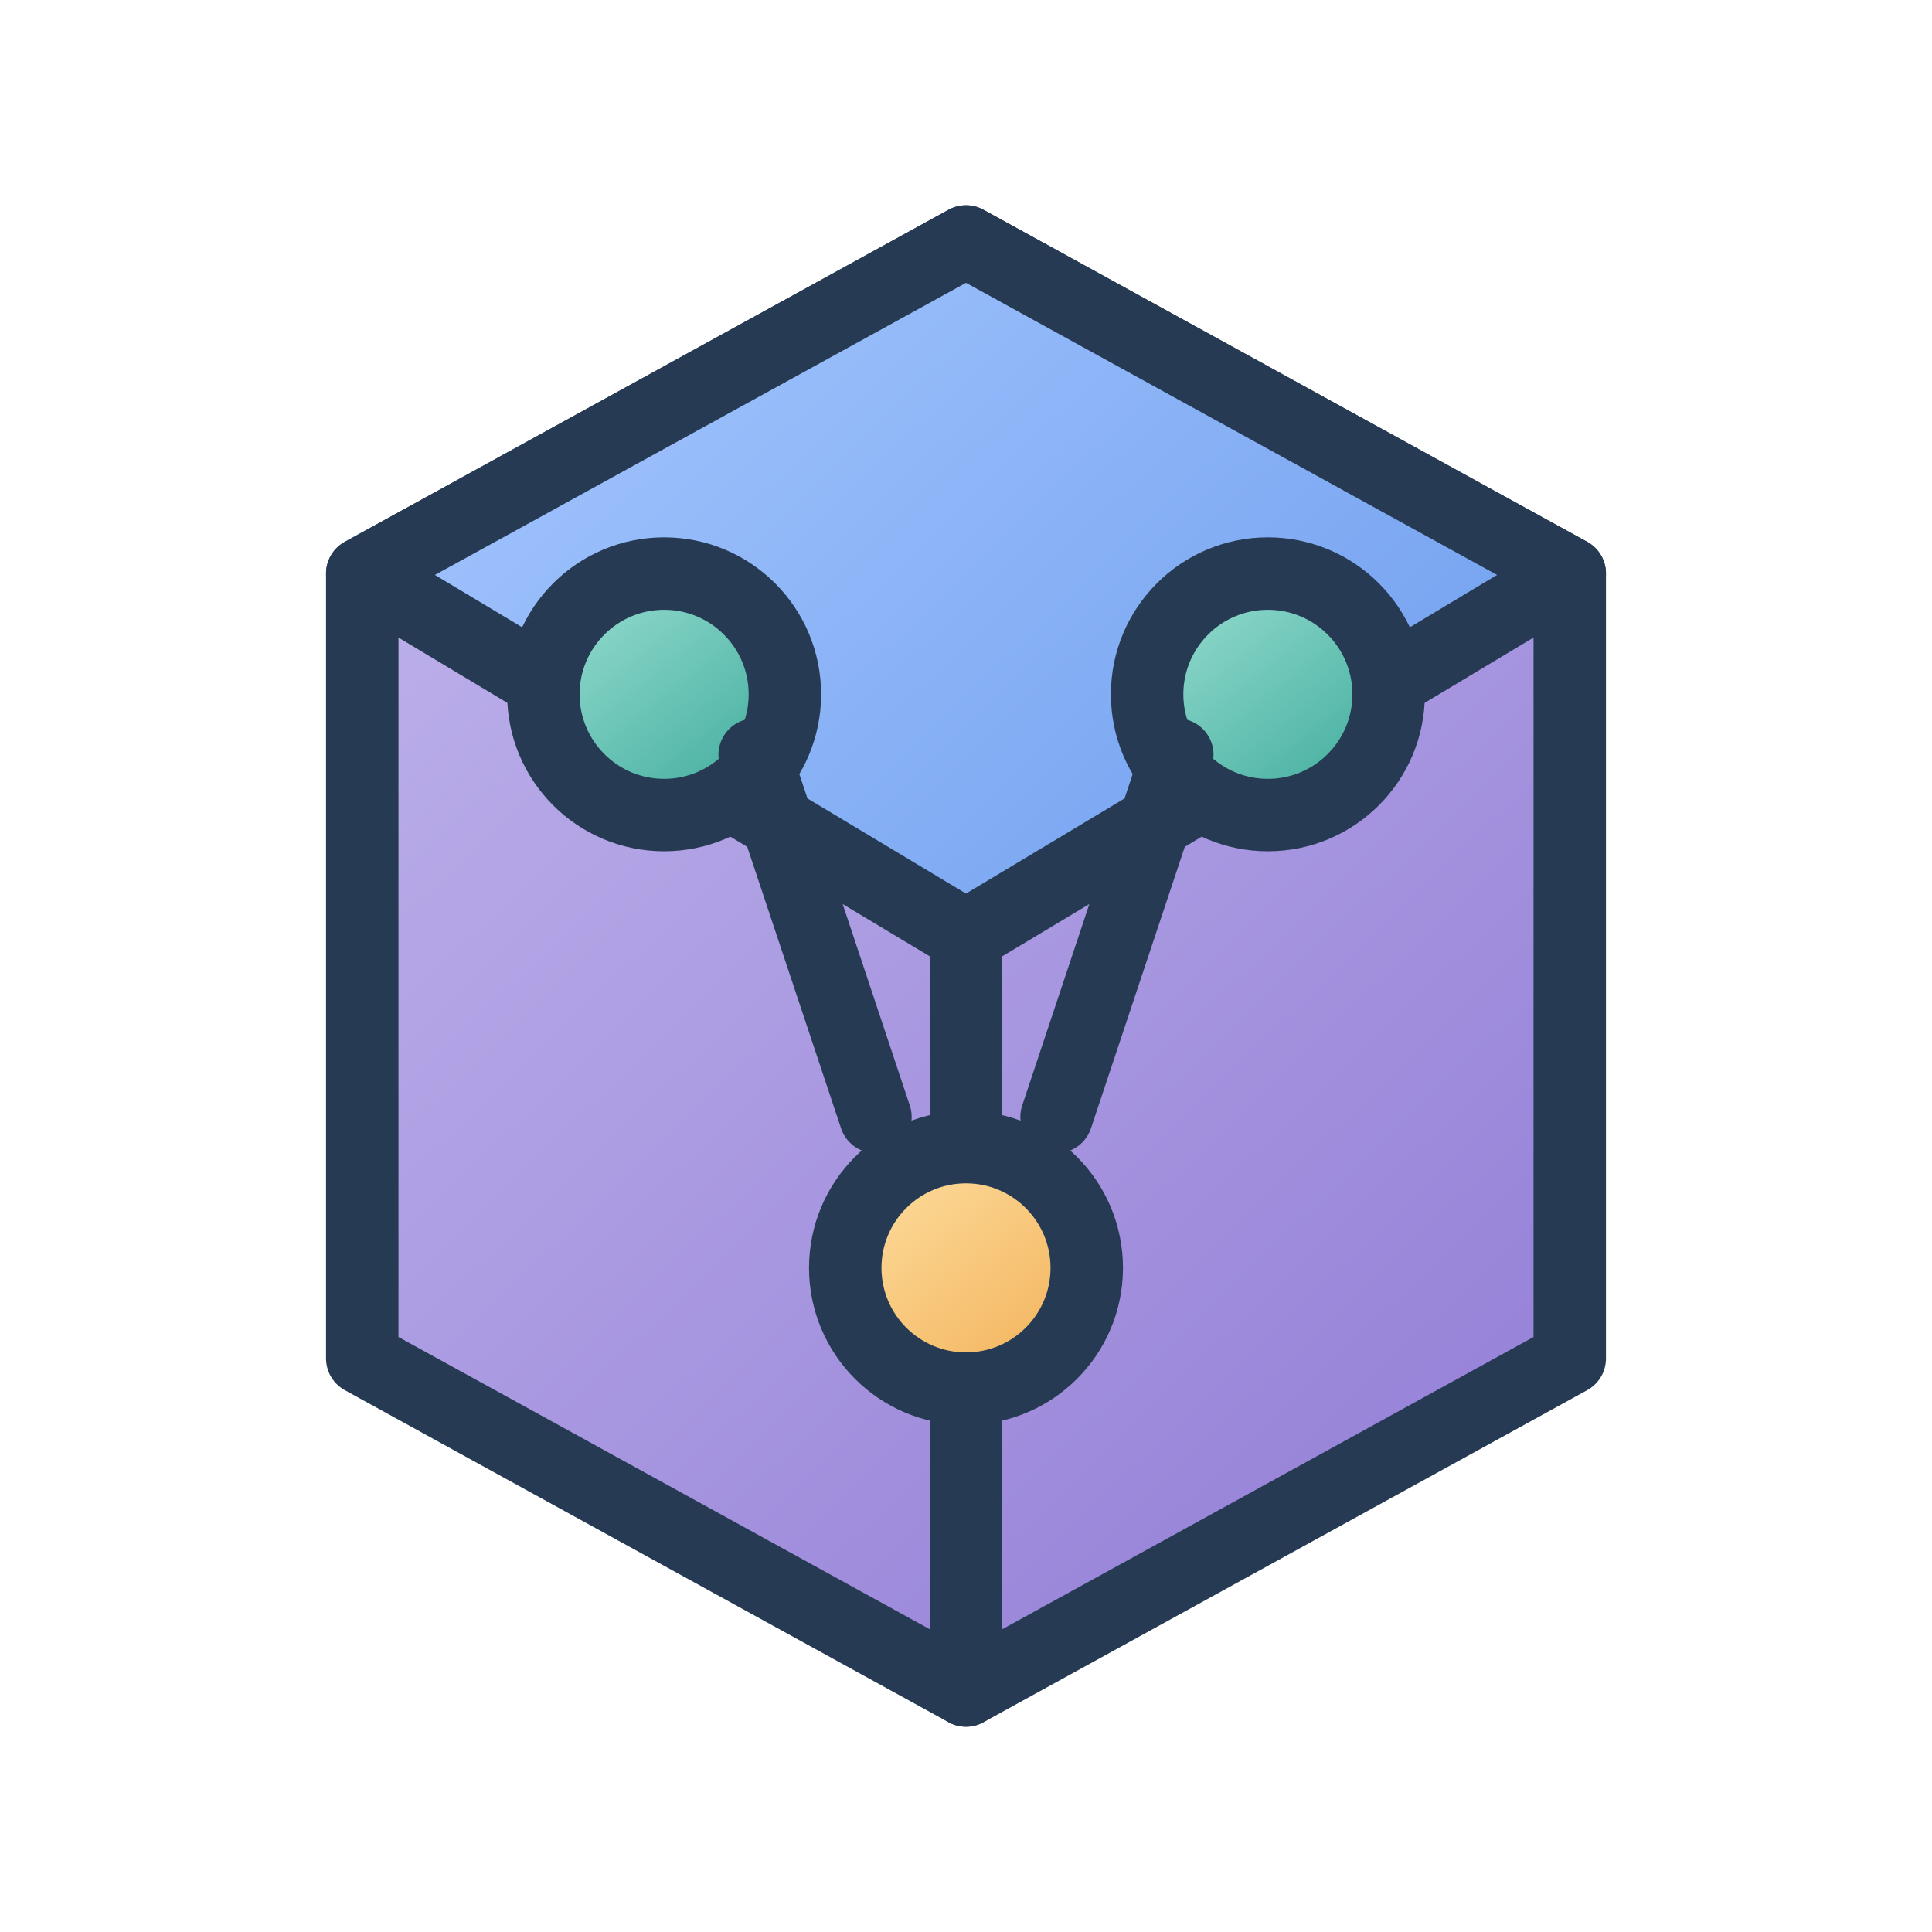
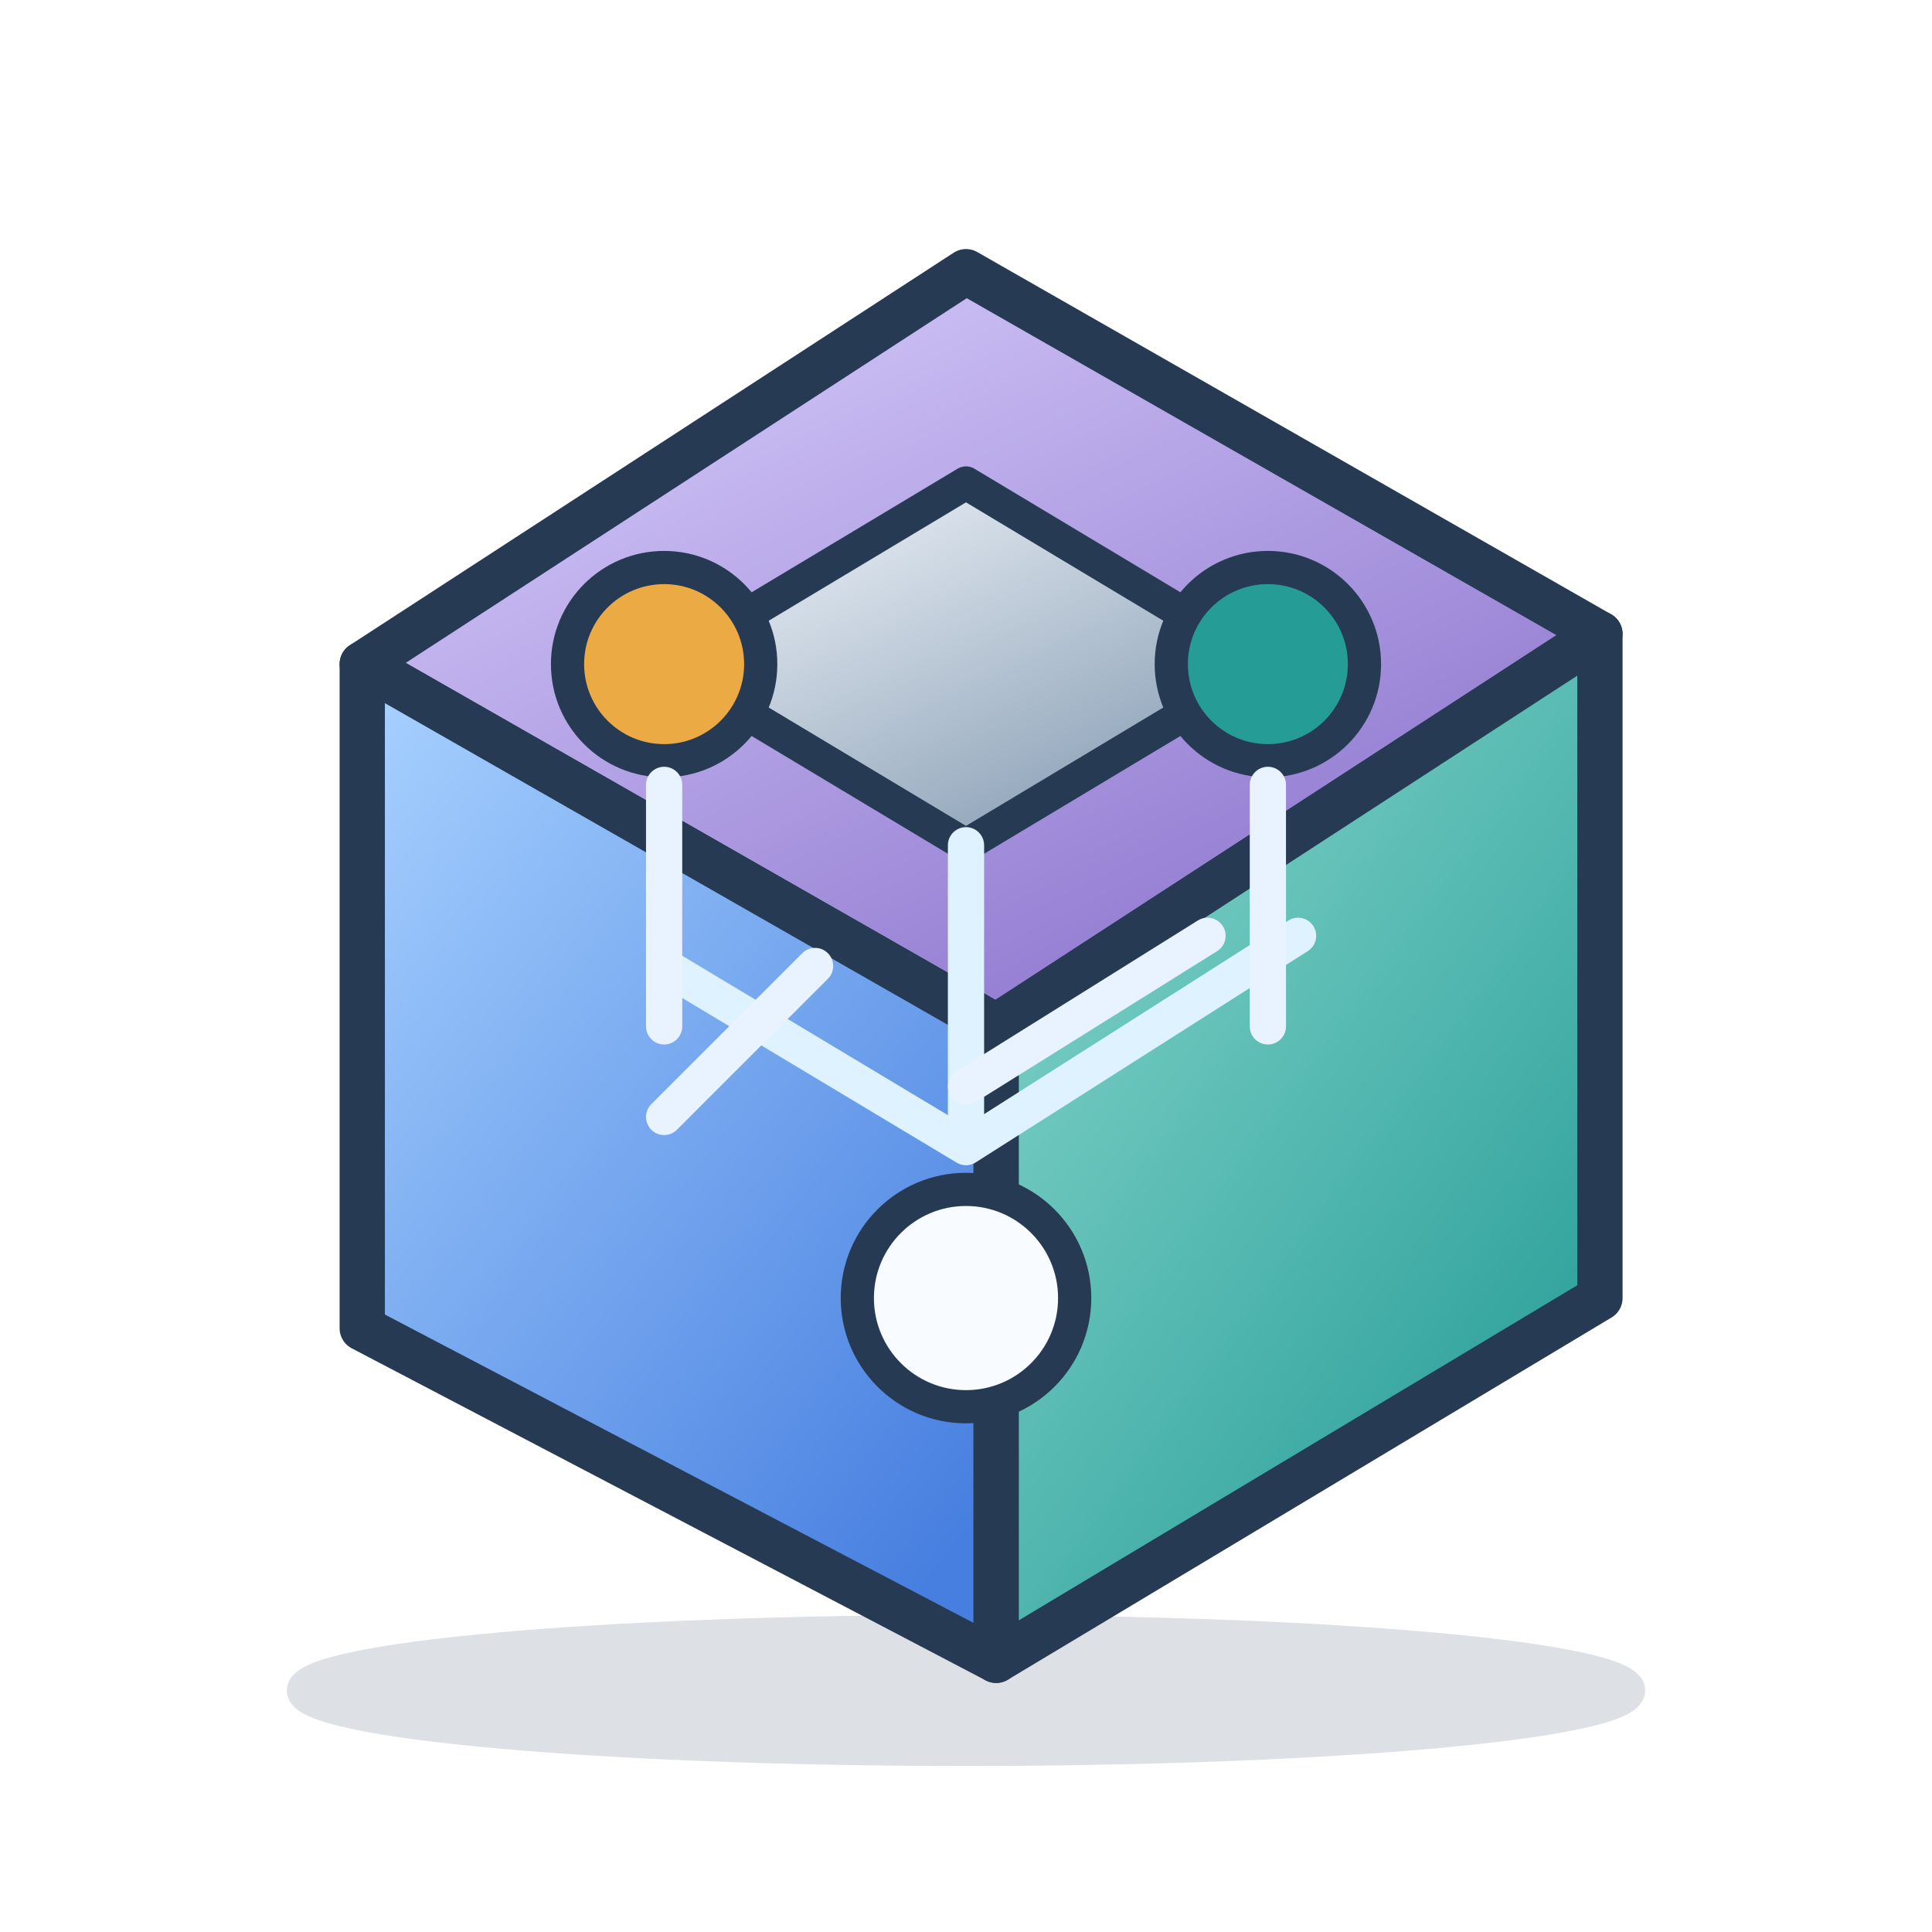
<svg xmlns="http://www.w3.org/2000/svg" viewBox="0 0 64 64">
  <defs>
-     <linearGradient id="blue" x1="0" y1="0" x2="0.8" y2="1">
-       <stop stop-color="#a8c9ff" />
-       <stop offset="1" stop-color="#5b8fe8" />
+     <linearGradient id="top" x1="0" y1="0" x2=".8" y2="1">
+       <stop stop-color="#ded4ff" />
+       <stop offset="1" stop-color="#8870cb" />
    </linearGradient>
-     <linearGradient id="violet" x1="0" y1="0" x2="0.8" y2="1">
-       <stop stop-color="#c2b7ed" />
-       <stop offset="1" stop-color="#9580d7" />
+     <linearGradient id="left" x1="0" y1="0" x2=".8" y2="1">
+       <stop stop-color="#a8d2ff" />
+       <stop offset="1" stop-color="#477fe0" />
    </linearGradient>
-     <linearGradient id="teal" x1="0" y1="0" x2="0.8" y2="1">
-       <stop stop-color="#9de1d4" />
-       <stop offset="1" stop-color="#42ad9e" />
+     <linearGradient id="right" x1="0" y1="0" x2=".8" y2="1">
+       <stop stop-color="#8edbd1" />
+       <stop offset="1" stop-color="#259c96" />
    </linearGradient>
-     <linearGradient id="amber" x1="0" y1="0" x2="0.8" y2="1">
-       <stop stop-color="#ffe1a5" />
-       <stop offset="1" stop-color="#f2b35b" />
+     <linearGradient id="metal" x1="0" y1="0" x2=".8" y2="1">
+       <stop stop-color="#f8fbff" />
+       <stop offset="1" stop-color="#839ab1" />
    </linearGradient>
  </defs>
-   <g stroke="#263b53" stroke-width="2.4" stroke-linecap="round" stroke-linejoin="round">
-     <path d="m32 8 20 11v26L32 56 12 45V19Z" fill="url(#violet)" />
-     <path d="m32 8 20 11-20 12-20-12ZM32 31v25" fill="url(#blue)" />
-     <circle cx="22" cy="23" r="4" fill="url(#teal)" />
-     <circle cx="42" cy="23" r="4" fill="url(#teal)" />
-     <circle cx="32" cy="42" r="4" fill="url(#amber)" />
-     <path class="detail" d="M25 25l4 12M39 25l-4 12" fill="none" />
+   <g stroke="#263b53" stroke-linejoin="round" stroke-linecap="round">
+     <ellipse cx="32" cy="56" rx="22" ry="2" fill="#263b53" opacity=".16" />
+     <path d="m32 9 21 12-20 13-21-12Z" fill="url(#top)" stroke-width="1.5" />
+     <path d="m12 22 21 12v21L12 44Z" fill="url(#left)" stroke-width="1.5" />
+     <path d="m33 34 20-13v22L33 55Z" fill="url(#right)" stroke-width="1.5" />
+     <path d="m32 16 10 6-10 6-10-6Z" fill="url(#metal)" stroke-width="1.1" />
+     <path d="m32 28v10m-10-6 10 6 11-7" fill="none" stroke="#dff2ff" stroke-width="1.2" />
+     <circle cx="22" cy="22" r="3.2" fill="#ecaa45" stroke-width="1.1" />
+     <circle cx="42" cy="22" r="3.2" fill="#259c96" stroke-width="1.1" />
+     <circle cx="32" cy="43" r="3.6" fill="#f8fbff" stroke-width="1.1" />
+     <path class="detail" d="M22 26v8m20-8v8m-15-2-5 5m10-1 8-5" fill="none" stroke="#e9f3ff" stroke-width="1.2" />
  </g>
</svg>
